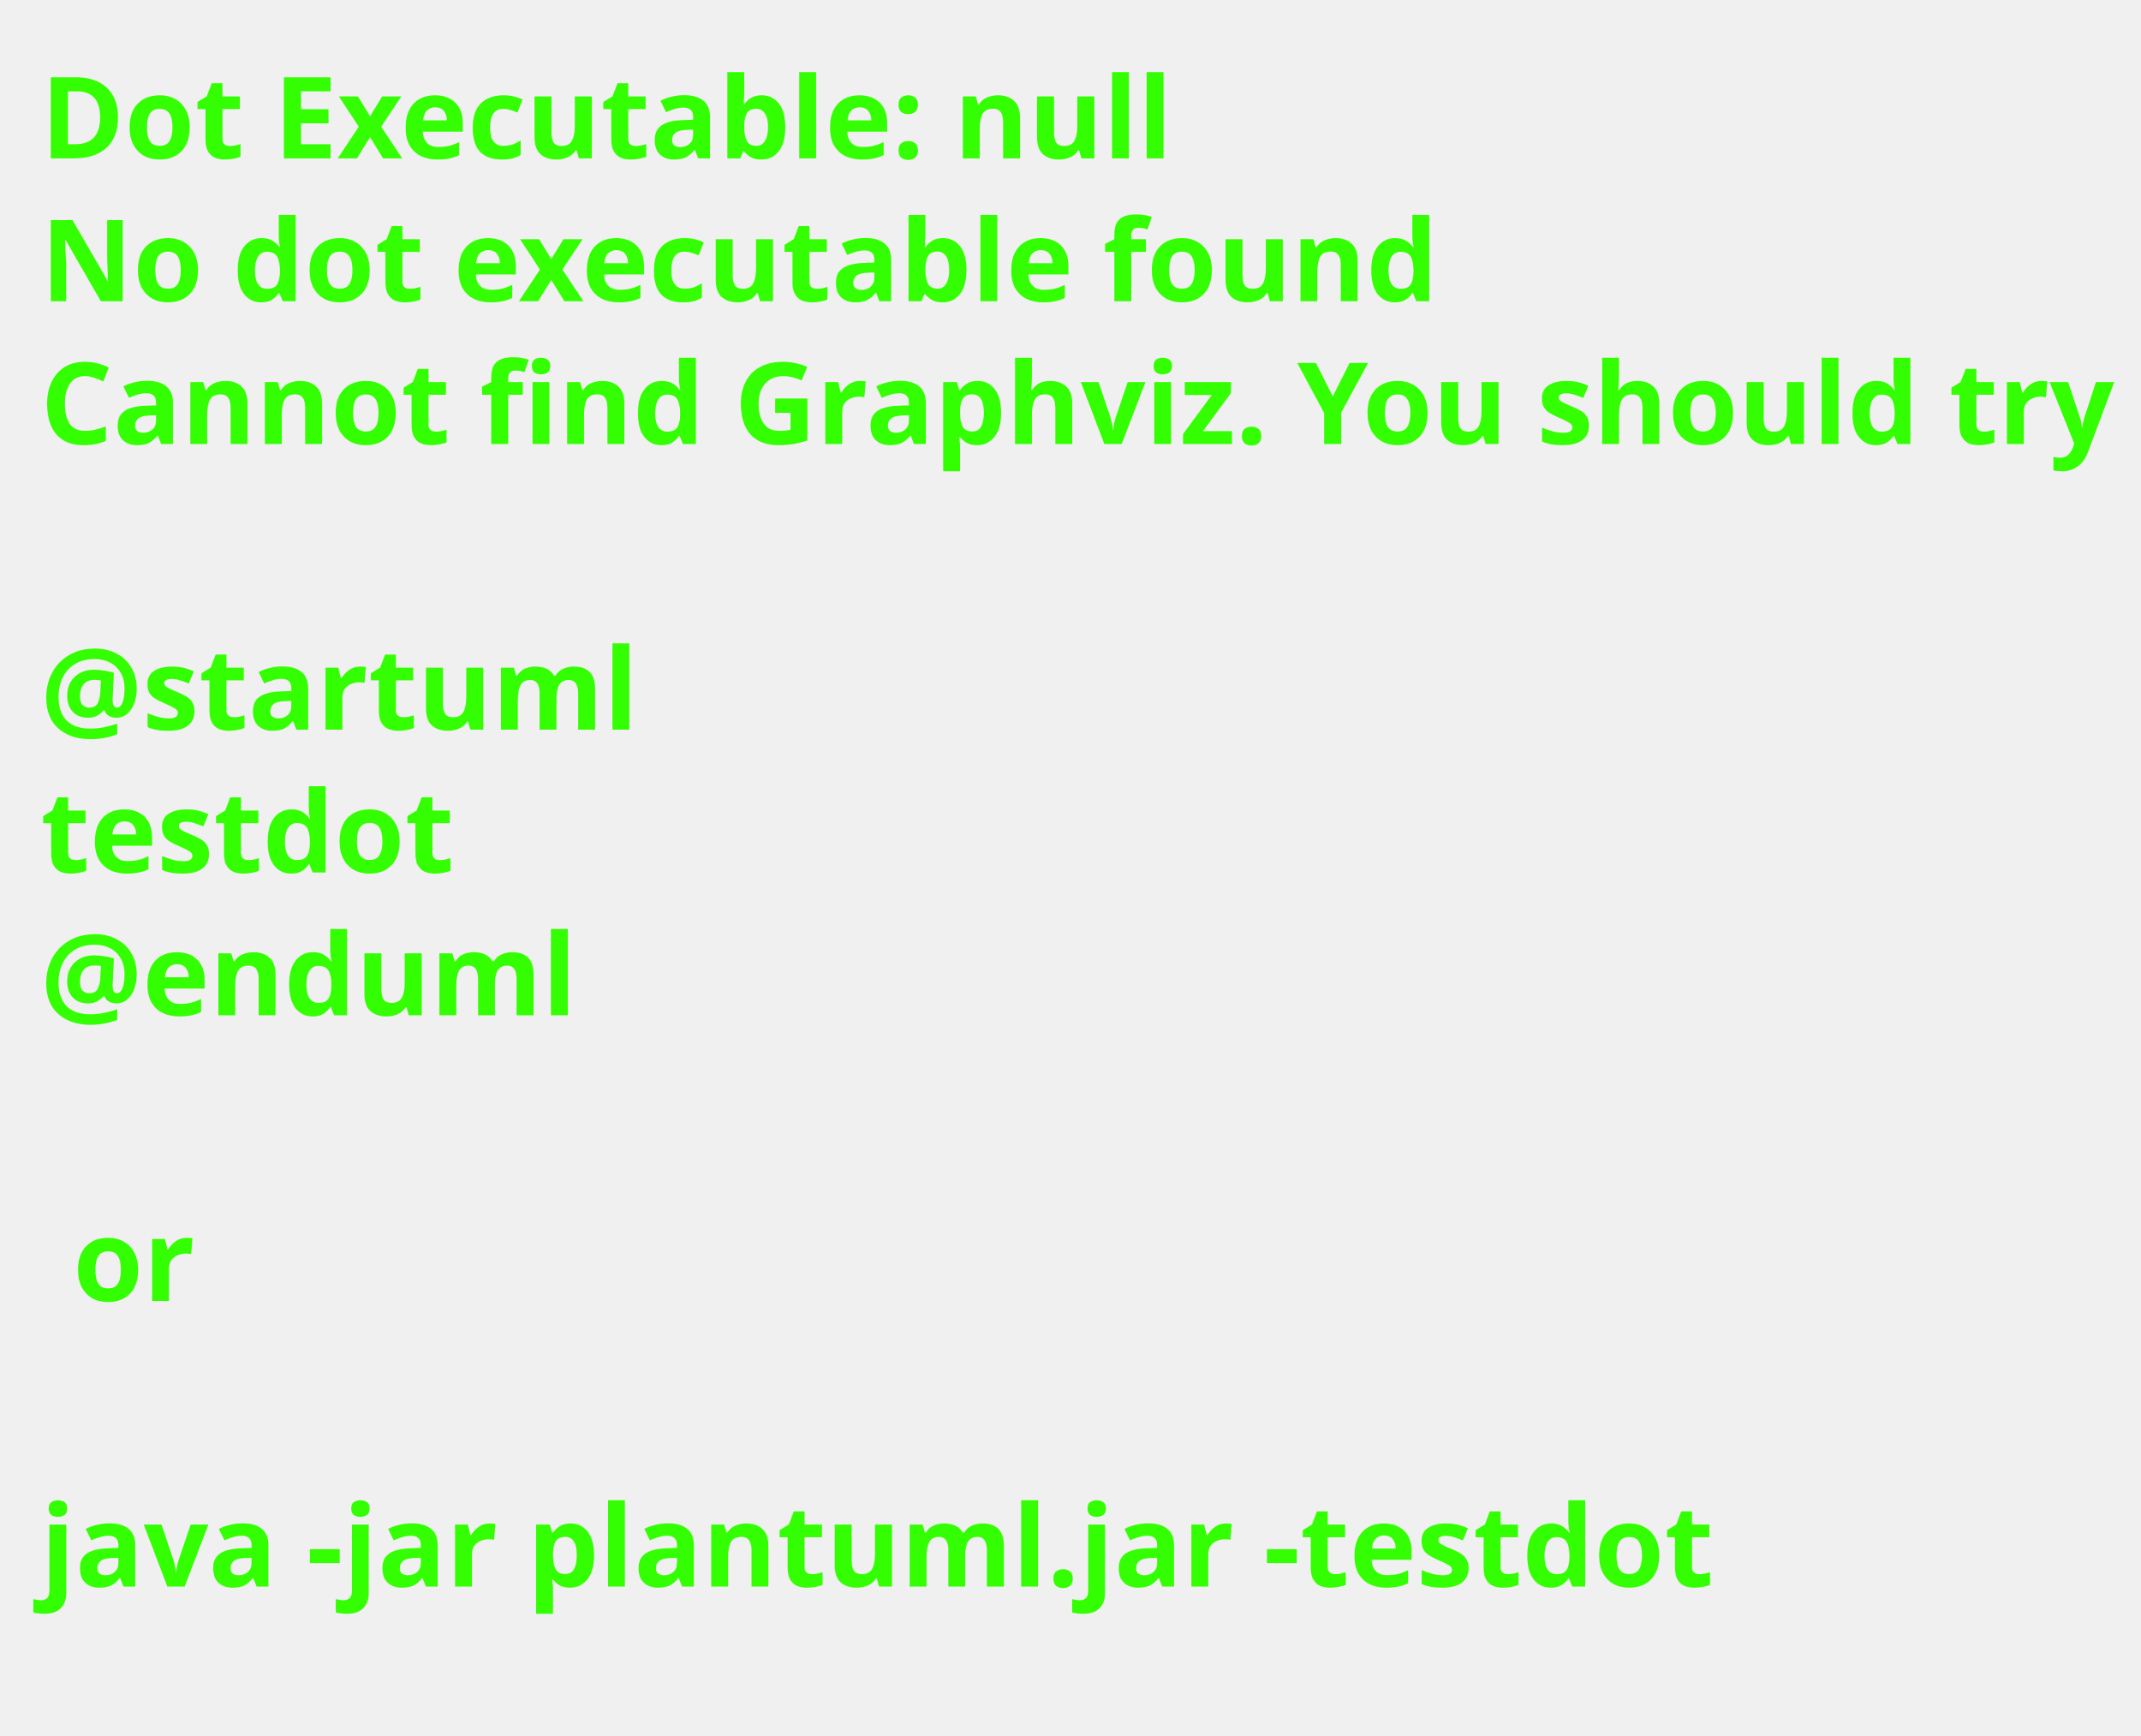
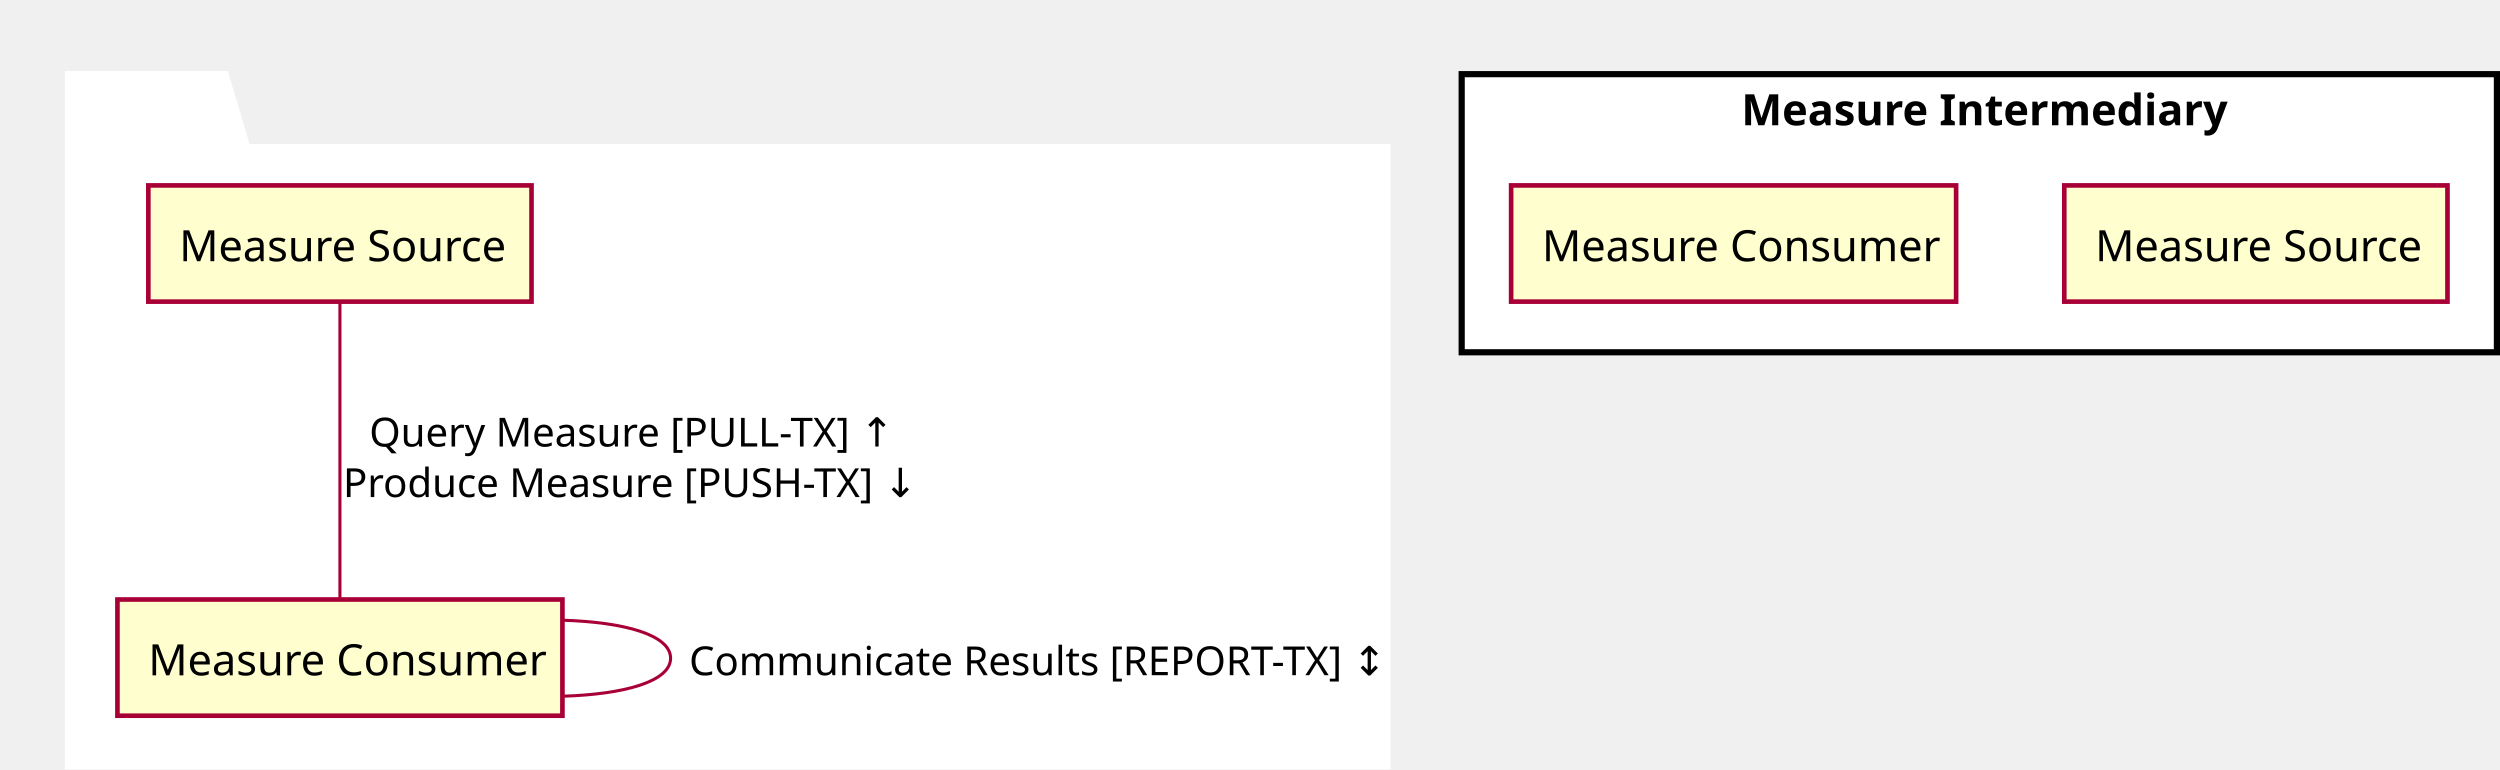
- <svg xmlns="http://www.w3.org/2000/svg" contentScriptType="application/ecmascript" contentStyleType="text/css" height="214px" preserveAspectRatio="none" style="width:264px;height:214px;background:#000000;" version="1.1" viewBox="0 0 264 214" width="264px" zoomAndPan="magnify">
+ <svg xmlns="http://www.w3.org/2000/svg" contentScriptType="application/ecmascript" contentStyleType="text/css" height="249px" preserveAspectRatio="none" style="width:809px;height:249px;" version="1.1" viewBox="0 0 809 249" width="809px" zoomAndPan="magnify">
  <defs />
  <g>
-     <text fill="#33FF02" font-family="sans-serif" font-size="14" font-weight="bold" lengthAdjust="spacingAndGlyphs" textLength="140" x="5" y="19.533">Dot Executable: null</text>
-     <text fill="#33FF02" font-family="sans-serif" font-size="14" font-weight="bold" lengthAdjust="spacingAndGlyphs" textLength="173" x="5" y="37.143">No dot executable found</text>
-     <text fill="#33FF02" font-family="sans-serif" font-size="14" font-weight="bold" lengthAdjust="spacingAndGlyphs" textLength="258" x="5" y="54.752">Cannot find Graphviz. You should try</text>
-     <text fill="#33FF02" font-family="sans-serif" font-size="14" font-weight="bold" lengthAdjust="spacingAndGlyphs" textLength="0" x="9" y="72.361" />
-     <text fill="#33FF02" font-family="sans-serif" font-size="14" font-weight="bold" lengthAdjust="spacingAndGlyphs" textLength="71" x="5" y="89.971">@startuml</text>
-     <text fill="#33FF02" font-family="sans-serif" font-size="14" font-weight="bold" lengthAdjust="spacingAndGlyphs" textLength="50" x="5" y="107.58">testdot</text>
-     <text fill="#33FF02" font-family="sans-serif" font-size="14" font-weight="bold" lengthAdjust="spacingAndGlyphs" textLength="66" x="5" y="125.189">@enduml</text>
-     <text fill="#33FF02" font-family="sans-serif" font-size="14" font-weight="bold" lengthAdjust="spacingAndGlyphs" textLength="0" x="9" y="142.799" />
-     <text fill="#33FF02" font-family="sans-serif" font-size="14" font-weight="bold" lengthAdjust="spacingAndGlyphs" textLength="15" x="9" y="160.408">or</text>
-     <text fill="#33FF02" font-family="sans-serif" font-size="14" font-weight="bold" lengthAdjust="spacingAndGlyphs" textLength="0" x="9" y="178.018" />
-     <text fill="#33FF02" font-family="sans-serif" font-size="14" font-weight="bold" lengthAdjust="spacingAndGlyphs" textLength="201" x="5" y="195.627">java -jar plantuml.jar -testdot</text>
-     <text fill="#33FF02" font-family="sans-serif" font-size="14" font-weight="bold" lengthAdjust="spacingAndGlyphs" textLength="0" x="9" y="213.236" />
+     <polygon fill="#FFFFFF" points="22,24,73,24,80,47.609,449,47.609,449,248,22,248,22,24" style="stroke: #FFFFFF; stroke-width: 2.0;" />
+     <line style="stroke: #FFFFFF; stroke-width: 2.0;" x1="22" x2="80" y1="47.609" y2="47.609" />
+     <text fill="#FFFFFF" font-family="sans-serif" font-size="14" font-weight="bold" lengthAdjust="spacingAndGlyphs" textLength="45" x="26" y="40.533">Actors</text>
+     <rect fill="#FFFFFF" height="90" style="stroke: #000000; stroke-width: 2.0;" width="335" x="473" y="24" />
+     <text fill="#000000" font-family="sans-serif" font-size="14" font-weight="bold" lengthAdjust="spacingAndGlyphs" textLength="154" x="563.5" y="40.533">Measure Intermediary</text>
+     <rect fill="#FEFECE" height="37.609" style="stroke: #A80036; stroke-width: 1.5;" width="124" x="48" y="60" />
+     <text fill="#000000" font-family="sans-serif" font-size="14" lengthAdjust="spacingAndGlyphs" textLength="104" x="58" y="84.533">Measure Source</text>
+     <rect fill="#FEFECE" height="37.609" style="stroke: #A80036; stroke-width: 1.5;" width="144" x="38" y="194" />
+     <text fill="#000000" font-family="sans-serif" font-size="14" lengthAdjust="spacingAndGlyphs" textLength="124" x="48" y="218.533">Measure Consumer</text>
+     <rect fill="#FEFECE" height="37.609" style="stroke: #A80036; stroke-width: 1.5;" width="124" x="668" y="60" />
+     <text fill="#000000" font-family="sans-serif" font-size="14" lengthAdjust="spacingAndGlyphs" textLength="104" x="678" y="84.533">Measure Source</text>
+     <rect fill="#FEFECE" height="37.609" style="stroke: #A80036; stroke-width: 1.5;" width="144" x="489" y="60" />
+     <text fill="#000000" font-family="sans-serif" font-size="14" lengthAdjust="spacingAndGlyphs" textLength="124" x="499" y="84.533">Measure Consumer</text>
+     <path d="M110,98.077 C110,123.214 110,168.472 110,193.718 " fill="none" style="stroke: #A80036; stroke-width: 1.0;" />
+     <text fill="#000000" font-family="sans-serif" font-size="13" lengthAdjust="spacingAndGlyphs" textLength="161" x="119.5" y="144.495">Query Measure [PULL-TX] ↑</text>
+     <text fill="#000000" font-family="sans-serif" font-size="13" lengthAdjust="spacingAndGlyphs" textLength="178" x="111" y="160.847">Produce Measure [PUSH-TX] ↓</text>
+     <path d="M182.012,200.701 C201.844,201.295 217,205.394 217,213 C217,220.606 201.844,224.705 182.012,225.299 " fill="none" style="stroke: #A80036; stroke-width: 1.0;" />
+     <text fill="#000000" font-family="sans-serif" font-size="13" lengthAdjust="spacingAndGlyphs" textLength="221" x="223" y="218.495">Communicate Results [REPORT-TX] ↕</text>
  </g>
</svg>
